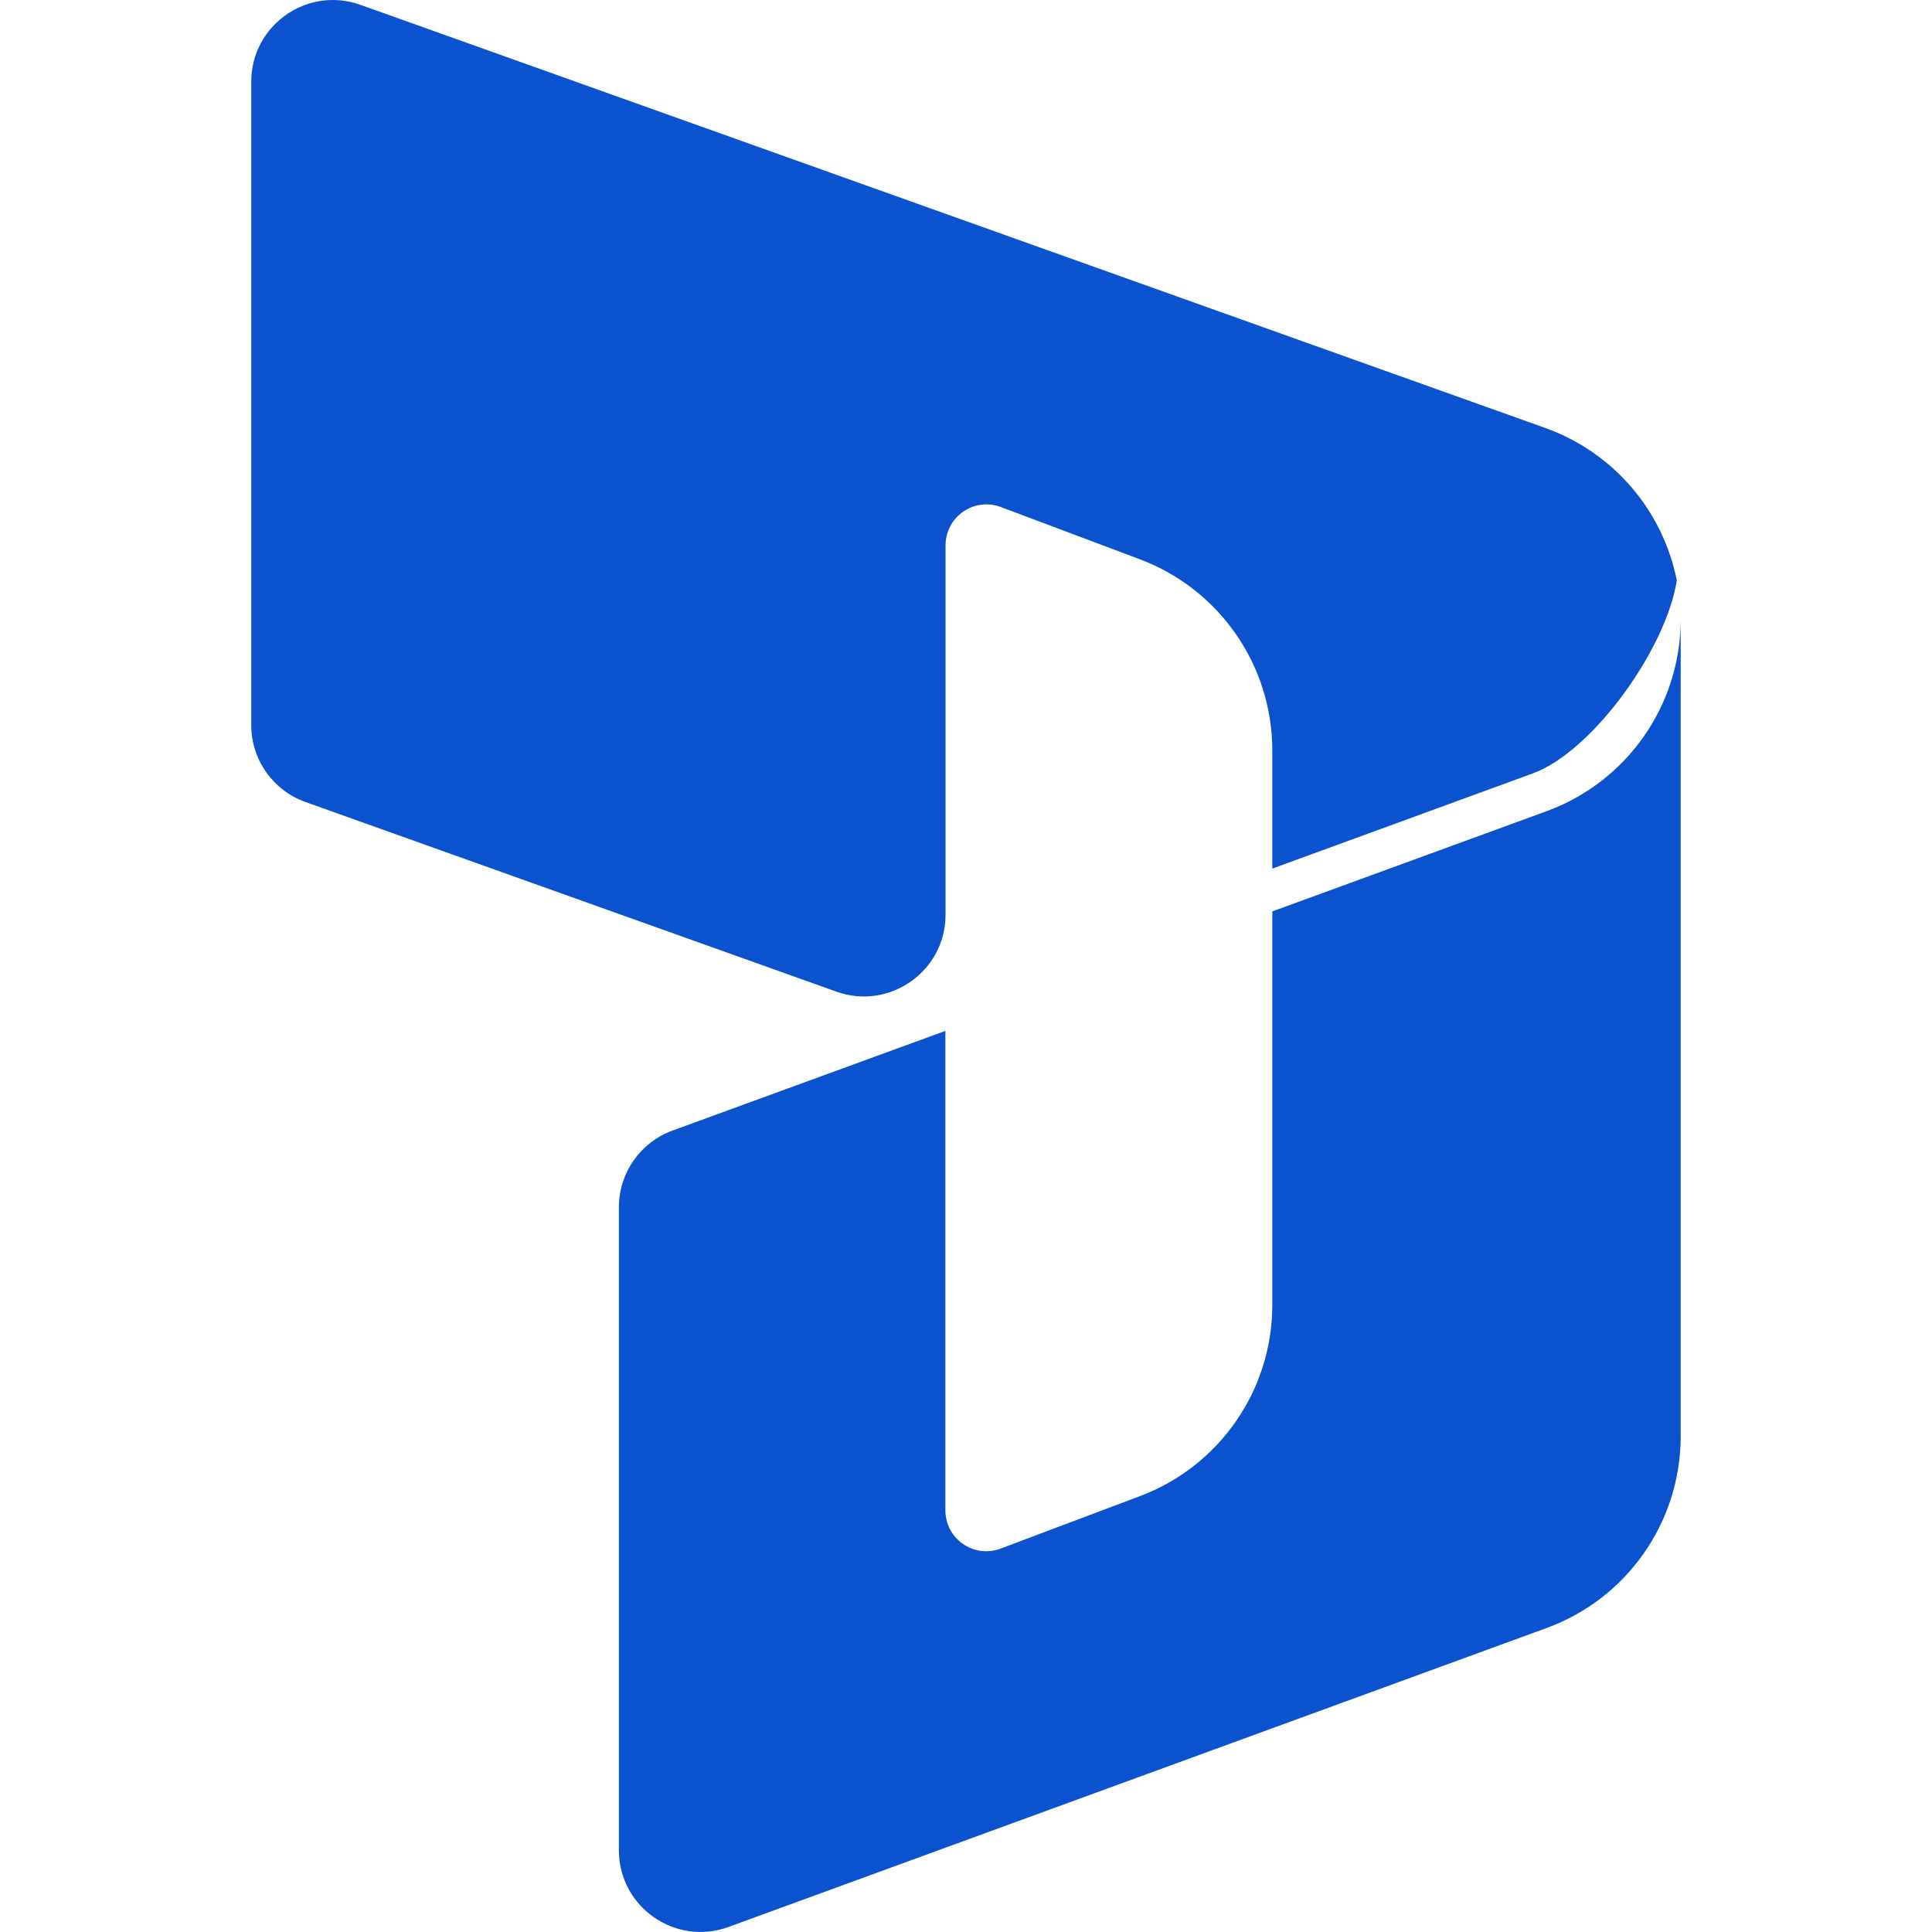
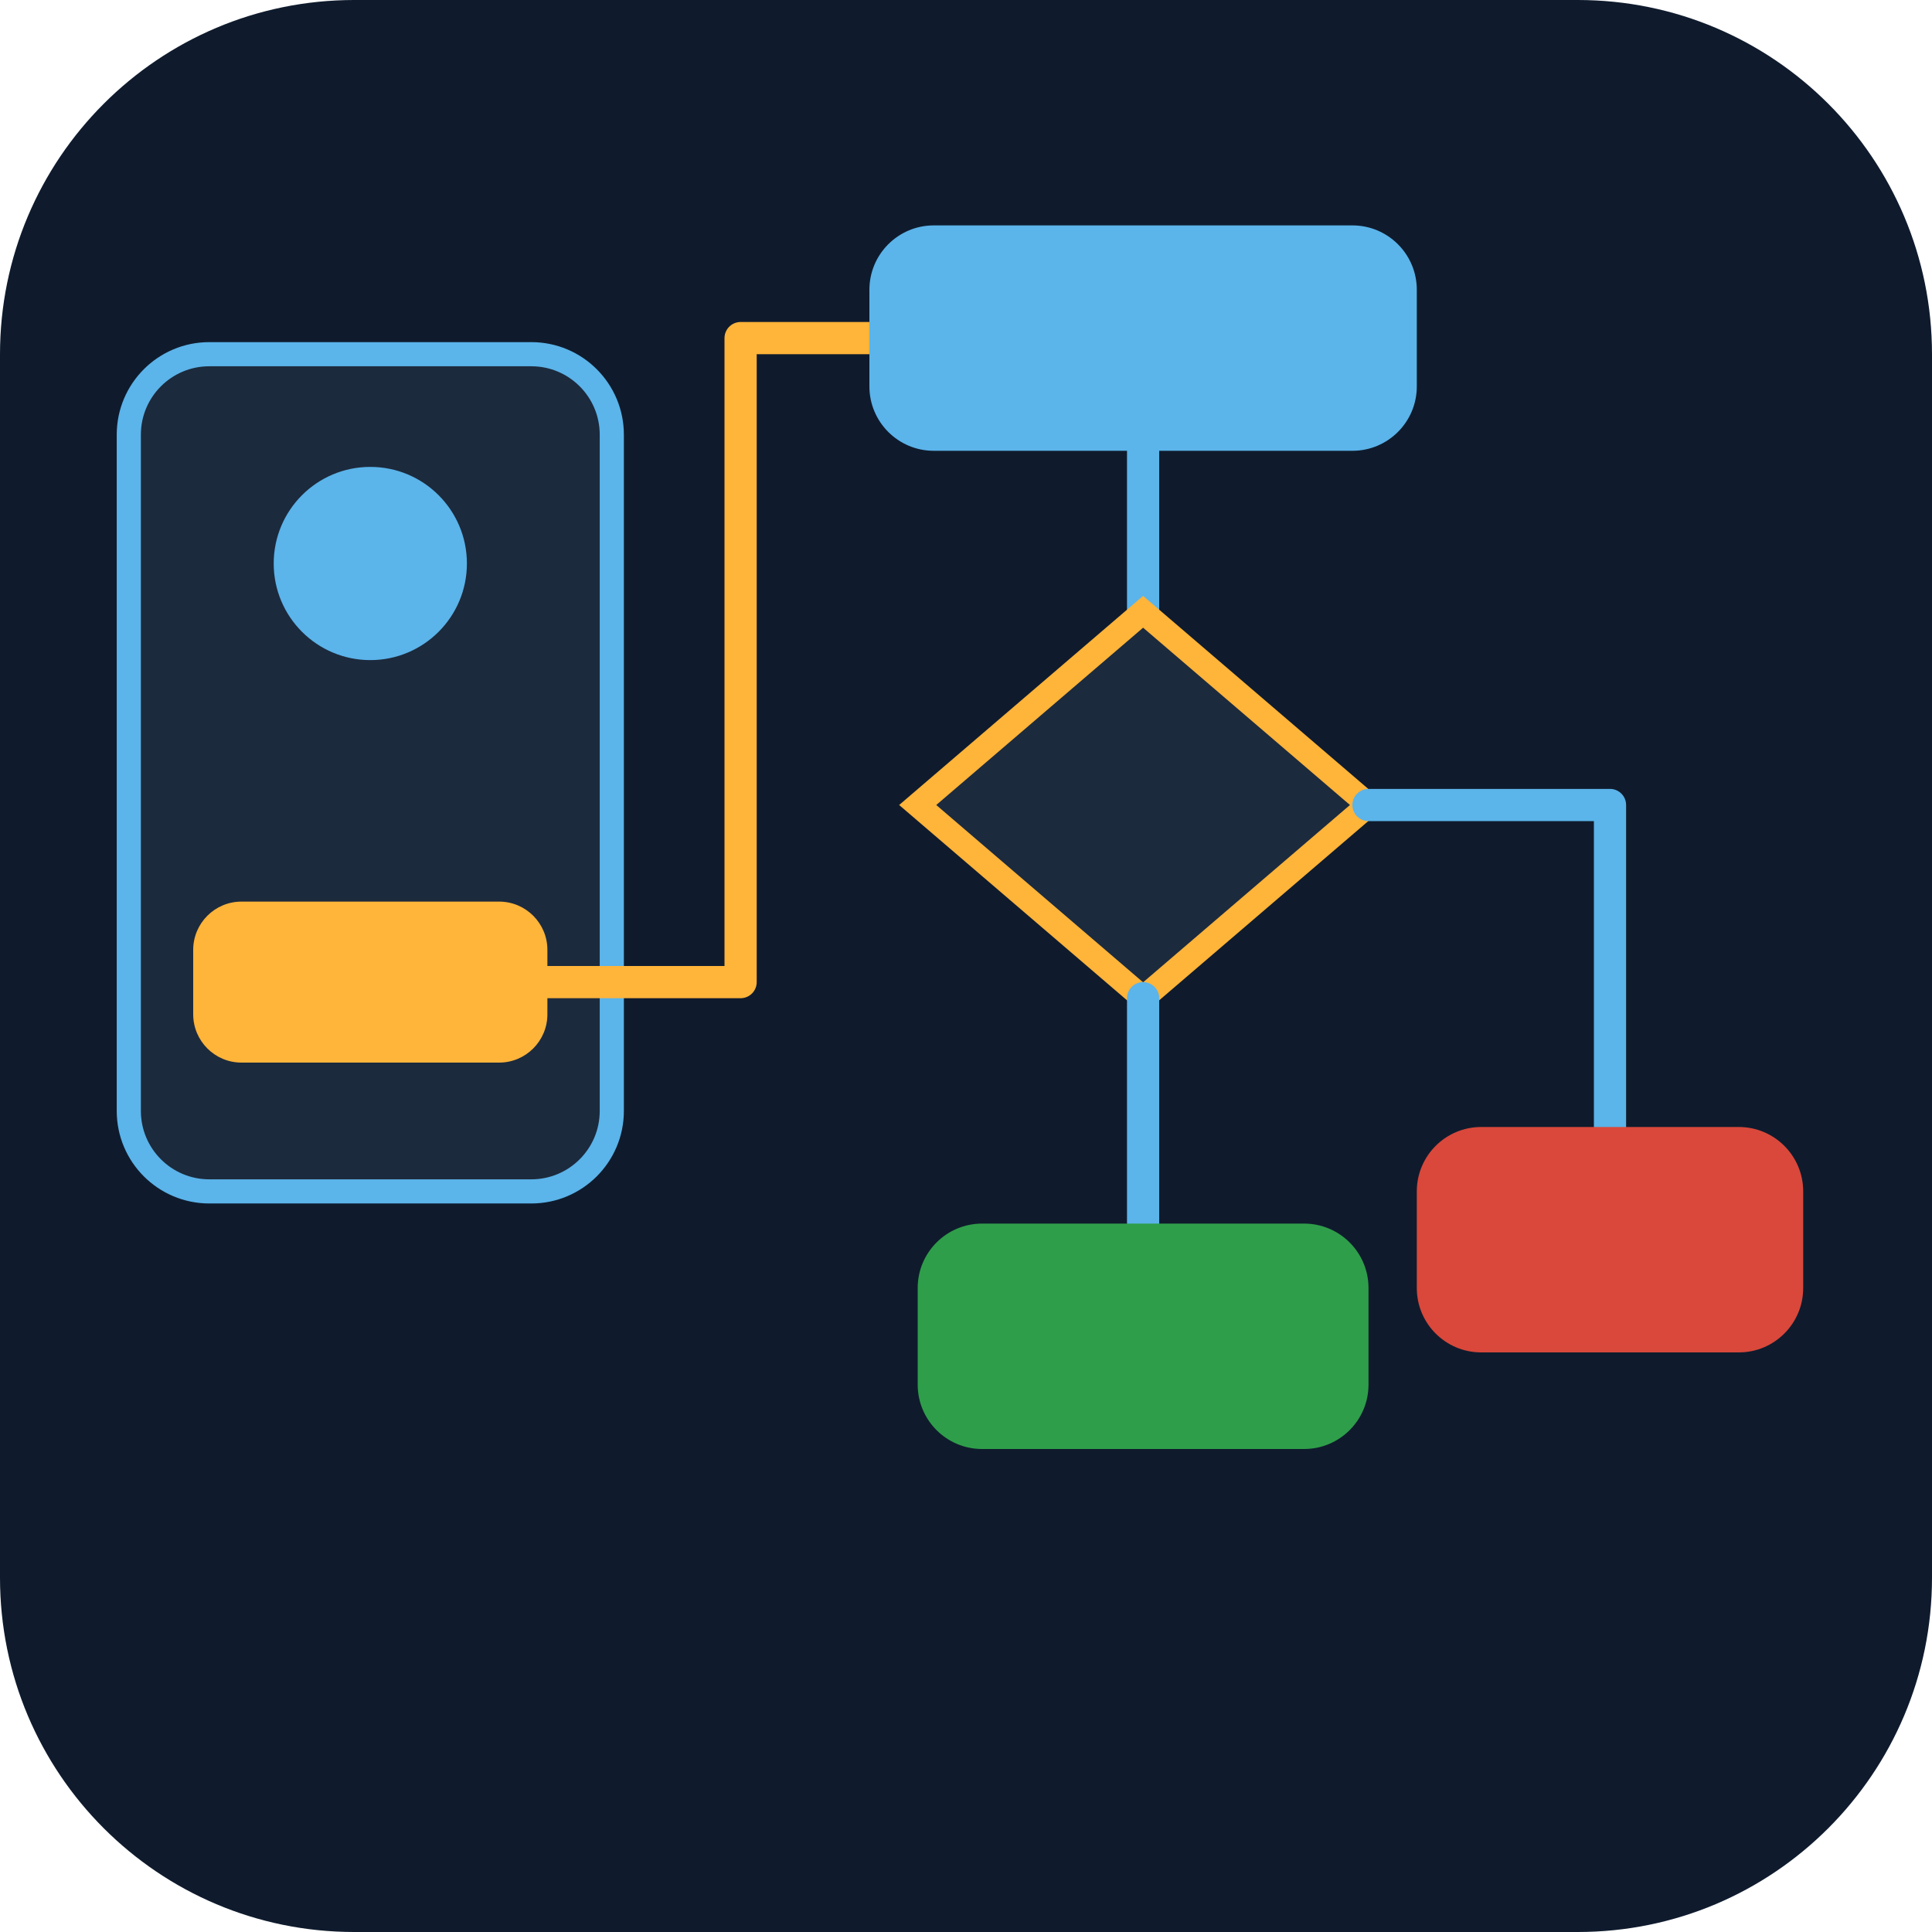
- <svg xmlns="http://www.w3.org/2000/svg" fill="#0B53CE" role="img" viewBox="0 0 24 24">
-   <path d="M15.805 11.322v4.889a2.536 2.536 0 0 1-1.643 2.374l-1.732.652a.507.507 0 0 1-.686-.475v-5.956l-3.392 1.239a1.015 1.015 0 0 0-.664.953v7.986c0 .705.7 1.195 1.363.953l10.161-3.713a2.535 2.535 0 0 0 1.666-2.382V7.696a2.537 2.537 0 0 1-1.666 2.381l-3.407 1.245Zm0-.532V9.323a2.537 2.537 0 0 0-1.645-2.375l-1.728-.65a.508.508 0 0 0-.686.475v4.59c0 .701-.695 1.191-1.355.956L3.795 9.963a1.015 1.015 0 0 1-.674-.956V1.015c0-.701.695-1.191 1.356-.955l14.718 5.256A2.538 2.538 0 0 1 20.83 7.21c-.136.861-1.05 2.128-1.79 2.398l-3.235 1.182Z" />
+ <svg xmlns="http://www.w3.org/2000/svg" viewBox="0 0 120 120" width="120" height="120" role="img">
+   <rect width="120" height="120" rx="22" fill="#0f1b2d" />
+   <rect x="8" y="22" width="30" height="52" rx="5" fill="#1c2a3d" stroke="#5bb4ea" stroke-width="1.5" />
+   <circle cx="23" cy="35" r="6" fill="#5bb4ea" />
+   <rect x="12" y="56" width="22" height="10" rx="3" fill="#ffb43a" />
+   <path d="M34,61 H46 V21 H54" stroke="#ffb43a" stroke-width="2" stroke-linecap="round" stroke-linejoin="round" fill="none" />
+   <rect x="54" y="14" width="34" height="14" rx="4" fill="#5bb4ea" />
+   <path d="M71,28 V38" stroke="#5bb4ea" stroke-width="2" stroke-linecap="round" stroke-linejoin="round" fill="none" />
+   <path d="M71,38 L85,50 L71,62 L57,50 Z" fill="#1c2a3d" stroke="#ffb43a" stroke-width="1.5" />
+   <path d="M85,50 H100 V70 M71,62 V76" stroke="#5bb4ea" stroke-width="2" stroke-linecap="round" stroke-linejoin="round" fill="none" />
+   <rect x="88" y="70" width="24" height="14" rx="4" fill="#d9483b" />
+   <rect x="57" y="76" width="28" height="14" rx="4" fill="#2f9e4a" />
</svg>
